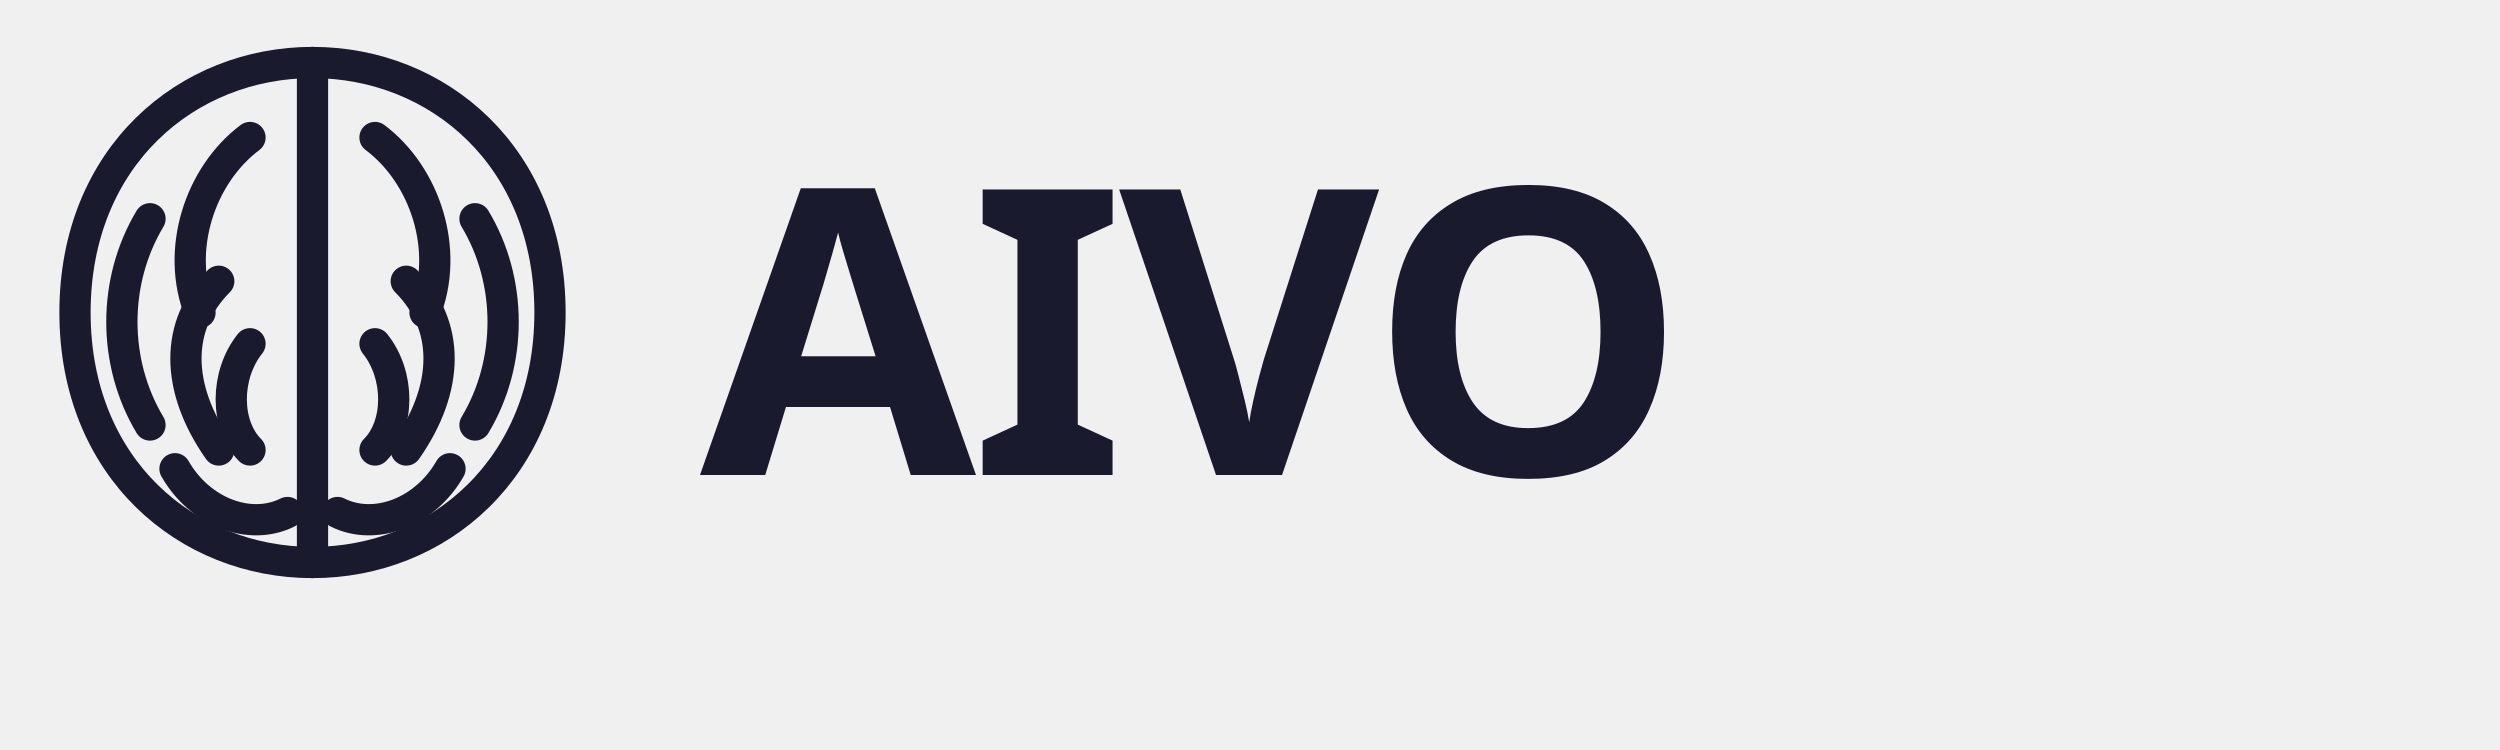
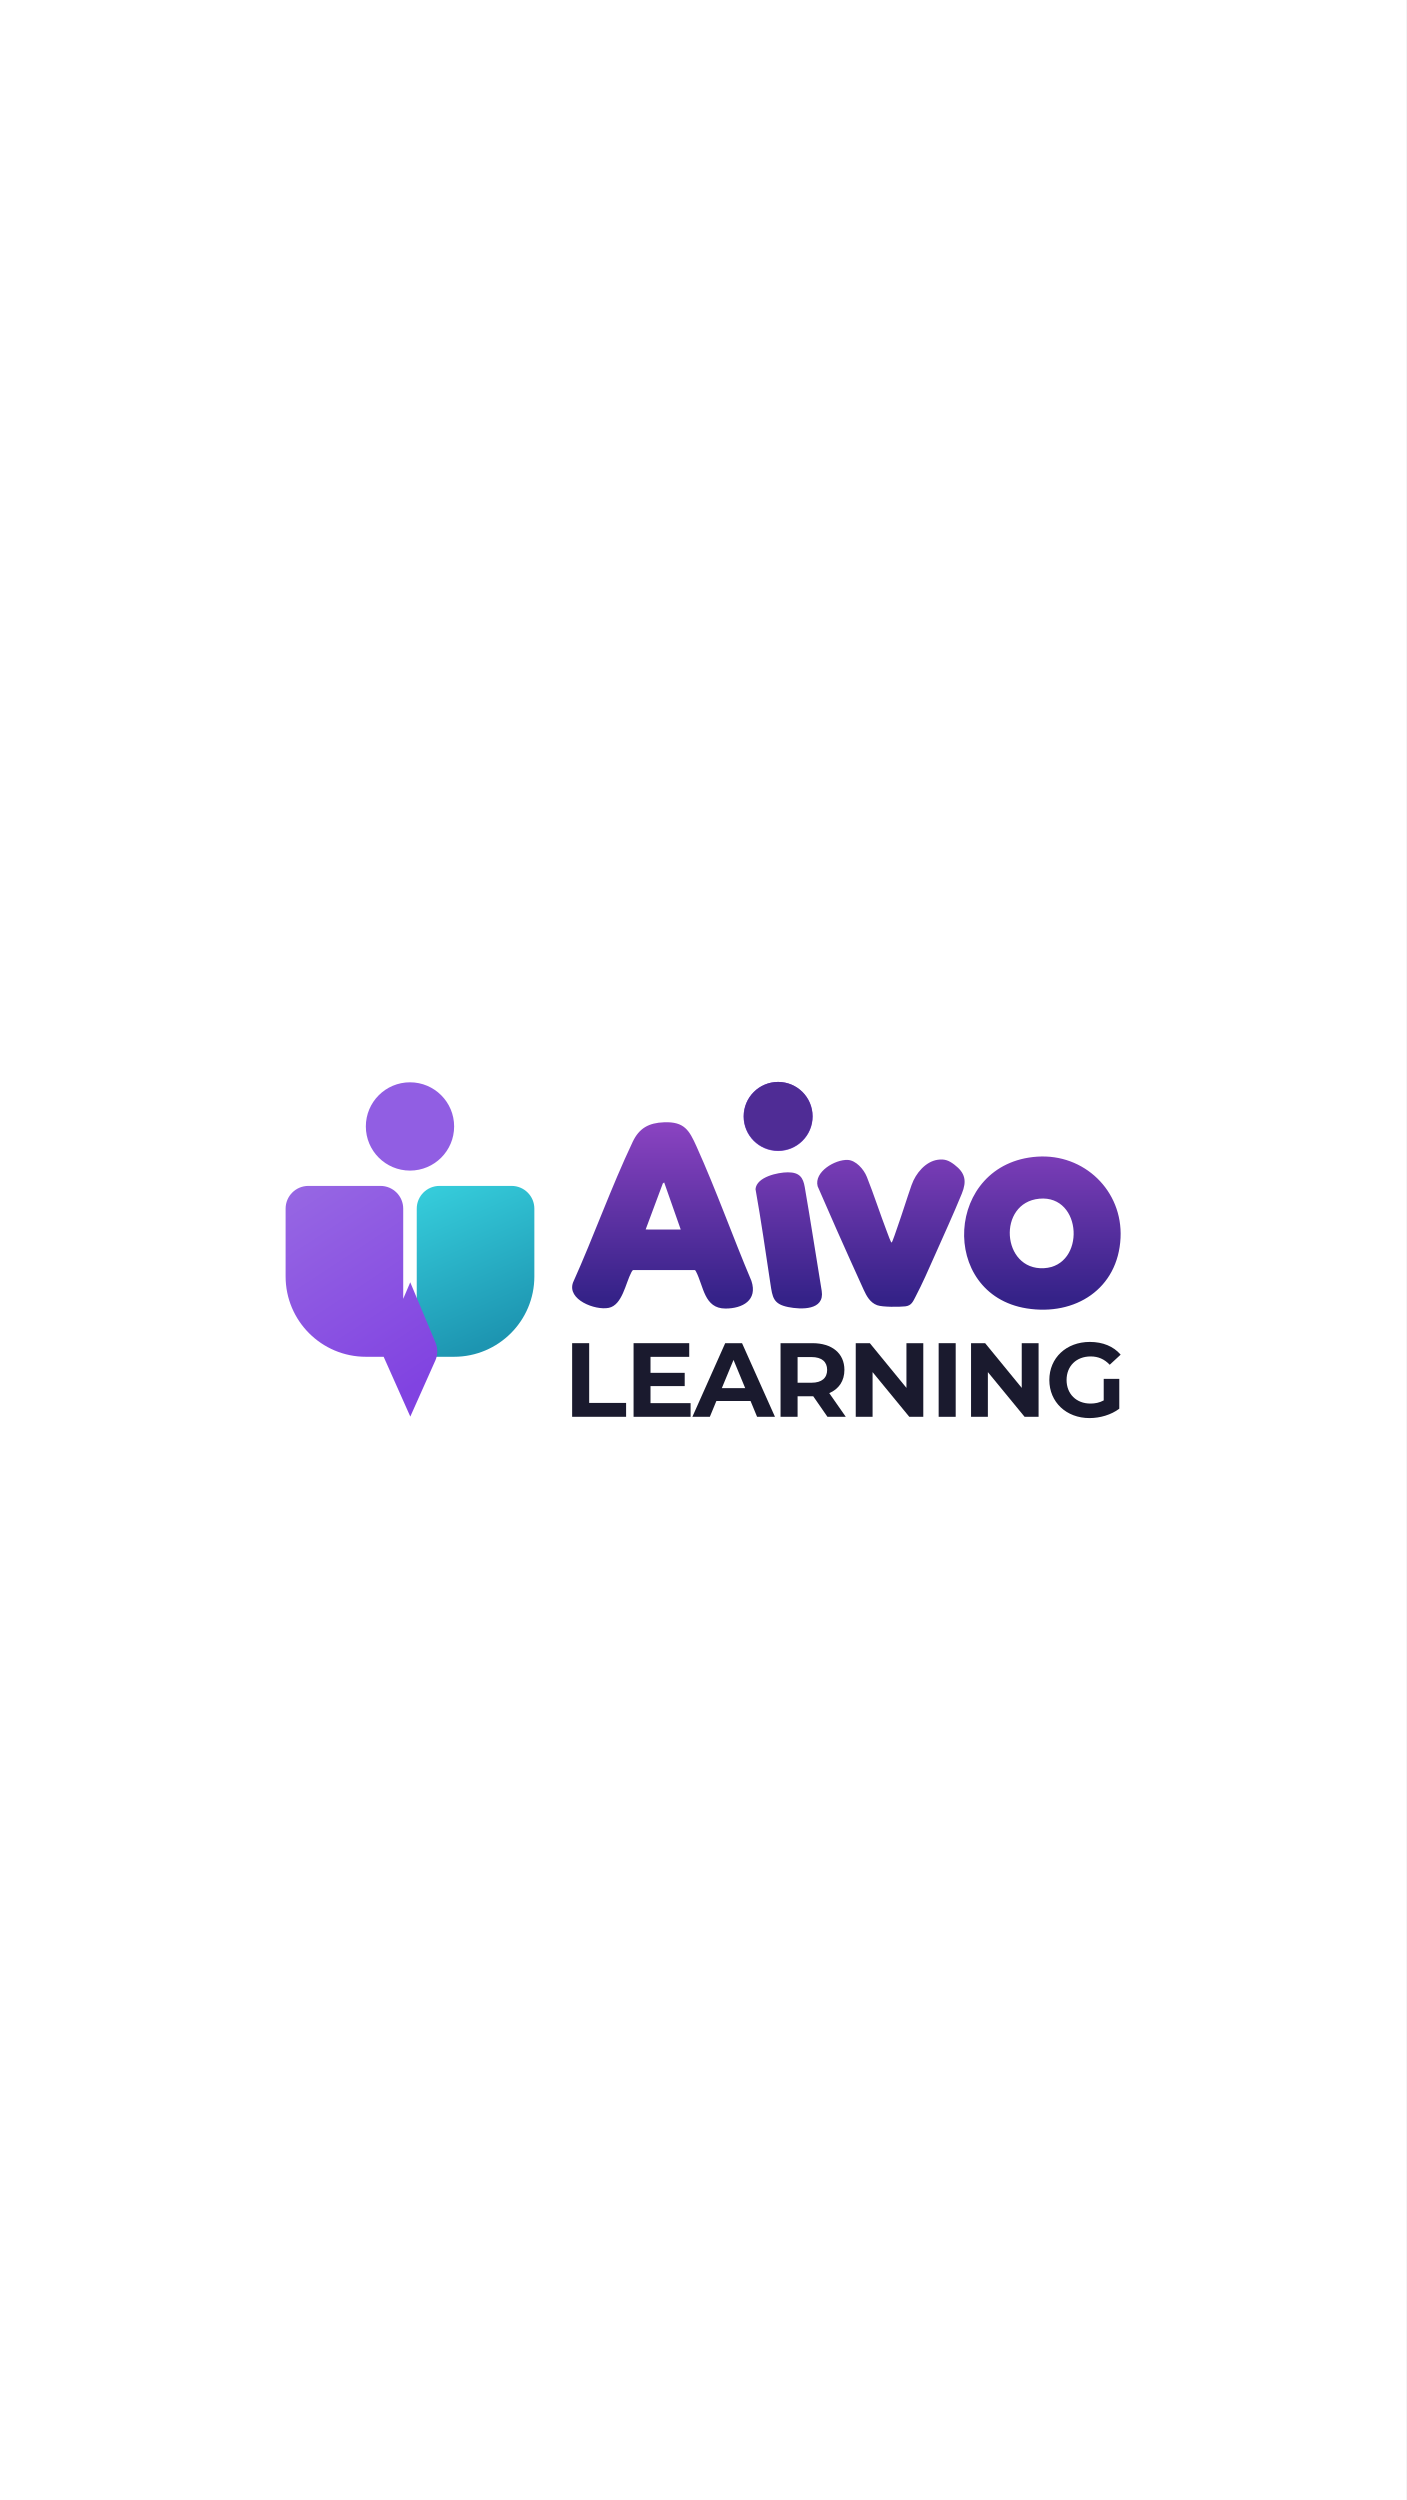
- <svg xmlns="http://www.w3.org/2000/svg" width="200" height="60" viewBox="0 0 200 60" fill="none">
-   <g stroke="#1A1A2E" stroke-width="2.5" stroke-linecap="round" stroke-linejoin="round" fill="none">
-     <path d="M25 5 C15 5, 6 12.5, 6 25 C6 37.5, 15 45, 25 45 C35 45, 44 37.5, 44 25 C44 12.5, 35 5, 25 5Z" />
-     <path d="M25 5 L25 45" />
-     <path d="M20 11 C16 14, 14 20, 16 25" />
-     <path d="M12 17.5 C9 22.5, 9 29, 12 34" />
-     <path d="M17.5 22.5 C14 26, 14 31, 17.5 36" />
-     <path d="M14 37.5 C16 41, 20 42.5, 23 41" />
-     <path d="M20 27.5 C18 30, 18 34, 20 36" />
-     <path d="M30 11 C34 14, 36 20, 34 25" />
-     <path d="M38 17.5 C41 22.5, 41 29, 38 34" />
-     <path d="M32.5 22.5 C36 26, 36 31, 32.5 36" />
-     <path d="M36 37.5 C34 41, 30 42.5, 27 41" />
-     <path d="M30 27.5 C32 30, 32 34, 30 36" />
+ <svg xmlns="http://www.w3.org/2000/svg" id="Layer_1" data-name="Layer 1" viewBox="0 0 1242 2208">
+   <defs>
+     <style>
+       .cls-1 {
+         fill: #915ee3;
+       }
+ 
+       .cls-2 {
+         fill: url(#linear-gradient-2);
+       }
+ 
+       .cls-3 {
+         fill: #fff;
+       }
+ 
+       .cls-4 {
+         fill: url(#linear-gradient-3);
+       }
+ 
+       .cls-5 {
+         fill: #8854e0;
+       }
+ 
+       .cls-6 {
+         fill: #4f2c95;
+       }
+ 
+       .cls-7 {
+         fill: url(#linear-gradient);
+       }
+ 
+       .cls-8 {
+         fill: #1a1a2e;
+       }
+     </style>
+     <linearGradient id="linear-gradient" x1="385.12" y1="1050.8" x2="442.18" y2="1181.61" gradientUnits="userSpaceOnUse">
+       <stop offset="0" stop-color="#35cbda" />
+       <stop offset="1" stop-color="#1d95b1" />
+     </linearGradient>
+     <linearGradient id="linear-gradient-2" x1="267.7" y1="1049.6" x2="377.44" y2="1216.41" gradientUnits="userSpaceOnUse">
+       <stop offset="0" stop-color="#9666e3" />
+       <stop offset="1" stop-color="#8143e1" />
+     </linearGradient>
+     <linearGradient id="linear-gradient-3" x1="747.53" y1="992.8" x2="747.53" y2="1146.81" gradientUnits="userSpaceOnUse">
+       <stop offset="0" stop-color="#8a43c1" />
+       <stop offset="1" stop-color="#352288" />
+     </linearGradient>
+   </defs>
+   <rect class="cls-3" width="1242" height="2208" />
+   <g>
+     <g>
+       <path class="cls-7" d="M401.02,1198.31h-32.95v-130.84c0-11.08,8.99-20.07,20.07-20.07h63.73c11.08,0,20.07,8.99,20.07,20.07v59.92c0,39.17-31.75,70.92-70.92,70.92Z" />
+       <path class="cls-2" d="M384.44,1201.7l-22.06,49.44-23.54-52.83h-15.67c-39.17,0-70.92-31.75-70.92-70.92v-59.92c0-11.08,8.99-20.07,20.07-20.07h63.73c11.08,0,20.07,8.99,20.07,20.07v79.67l6.21-14.63,22.3,53.23c2.15,5.12,2.08,10.9-.18,15.98Z" />
+     </g>
+     <path class="cls-1" d="M401.09,994.88c0,21.54-17.46,38.99-38.99,38.99s-38.99-17.46-38.99-38.99,17.46-38.99,38.99-38.99,38.99,17.46,38.99,38.99Z" />
+     <circle class="cls-5" cx="687.23" cy="986.08" r="30.52" />
+     <path class="cls-4" d="M916.11,1021.56c41.35-2.78,75.58,30.07,73.56,71.69-2.18,45.06-40.04,69.19-82.94,62.32-77.85-12.46-72.21-128.52,9.38-134.01ZM917.98,1058.69c-37.39,3.47-33.47,63.36,4.01,61.38,37.01-1.96,34.22-64.92-4.01-61.38ZM805.19,1046.38c-4.37,12.45-8.31,25.41-12.73,37.88-.57,1.62-4.32,12.99-4.99,13.16-.64.15-3.1-6.86-3.95-9.08-6.08-15.86-11.92-33.92-17.91-48.89-2.83-7.1-9.87-14.67-16.84-15-11.16-.53-29.97,10.46-26.63,23.26,6.48,15.2,25.14,57.41,40.63,91.35,2.58,5.65,5.68,11.39,11.92,13.7,4.75,1.75,19.59,1.6,24.84,1.02,5.53-.6,6.87-4.35,9.16-8.72,5.84-11.15,11.36-23.69,16.46-35.24,7.9-17.92,16.8-37.13,24.32-55.58,4.54-11.13,3.1-18.29-6.59-25.64-4.76-3.61-8.38-5.15-14.5-4.32-10.88,1.47-19.62,11.99-23.17,22.11ZM586.53,991.19c17.94-.65,22.18,7.05,28.64,21.38,17.56,38.94,31.86,79.39,48.49,118.73,5.67,17.08-7.84,24.38-22.88,24.41-18.97.03-19.25-19.73-26.11-32.78-.72-1.41-1.15-1.2-1.15-1.2h-54.33s-.47-.11-1.58,1.98c-5.12,9.66-7.98,28.97-19.98,31.39s-37.06-7.26-31.54-22.38c18.42-40.97,33.48-83.68,52.71-124.26,5.74-12.12,14.23-16.77,27.73-17.26ZM586.6,1044.33l-1.19.86-14.87,39.9-.3.8,30.99.06-14.63-41.62ZM667.26,1050.18c4.93,27.49,8.87,55.28,13.2,83.83,1.79,11.8,2.48,17.72,15.62,20.38,11.14,2.25,32.43,3.17,29.65-14.28-4.92-29.84-9.78-61.78-14.98-91.73-1.41-8.12-4.39-13.02-14.92-12.99-8.84.03-27.52,4.02-28.56,14.78Z" />
+     <circle class="cls-6" cx="687.25" cy="985.92" r="30.37" />
+     <g>
+       <path class="cls-8" d="M505.31,1186.29h15.05v52.77h32.61v12.26h-47.66v-65.04Z" />
+       <path class="cls-8" d="M609.93,1239.25v12.08h-50.36v-65.04h49.15v12.08h-34.19v14.12h30.2v11.71h-30.2v15.05h35.4Z" />
+       <path class="cls-8" d="M662.89,1237.39h-30.2l-5.76,13.94h-15.42l28.99-65.04h14.87l29.08,65.04h-15.79l-5.76-13.94ZM658.15,1225.97l-10.31-24.9-10.31,24.9h20.63Z" />
+       <path class="cls-8" d="M730.81,1251.33l-12.54-18.12h-13.84v18.12h-15.05v-65.04h28.15c17.37,0,28.25,9.01,28.25,23.6,0,9.76-4.92,16.91-13.38,20.53l14.59,20.91h-16.17ZM716.69,1198.56h-12.26v22.67h12.26c9.2,0,13.84-4.27,13.84-11.34s-4.65-11.34-13.84-11.34Z" />
+       <path class="cls-8" d="M815.45,1186.29v65.04h-12.36l-32.43-39.49v39.49h-14.87v-65.04h12.45l32.33,39.49v-39.49h14.87Z" />
+       <path class="cls-8" d="M829.02,1186.29h15.05v65.04h-15.05v-65.04Z" />
+       <path class="cls-8" d="M917.28,1186.29v65.04h-12.36l-32.43-39.49v39.49h-14.87v-65.04h12.45l32.33,39.49v-39.49h14.87Z" />
+       <path class="cls-8" d="M974.8,1217.79h13.75v26.39c-7.15,5.39-17,8.27-26.29,8.27-20.44,0-35.49-14.03-35.49-33.63s15.05-33.63,35.77-33.63c11.43,0,20.91,3.9,27.22,11.24l-9.66,8.92c-4.74-5.02-10.22-7.34-16.82-7.34-12.64,0-21.28,8.46-21.28,20.81s8.64,20.81,21.09,20.81c4.09,0,7.9-.74,11.71-2.79v-19.05Z" />
+     </g>
  </g>
-   <text x="56" y="38" font-family="Nunito, sans-serif" font-size="32" font-weight="800" fill="#1A1A2E" letter-spacing="-0.5">AIVO</text>
</svg>
